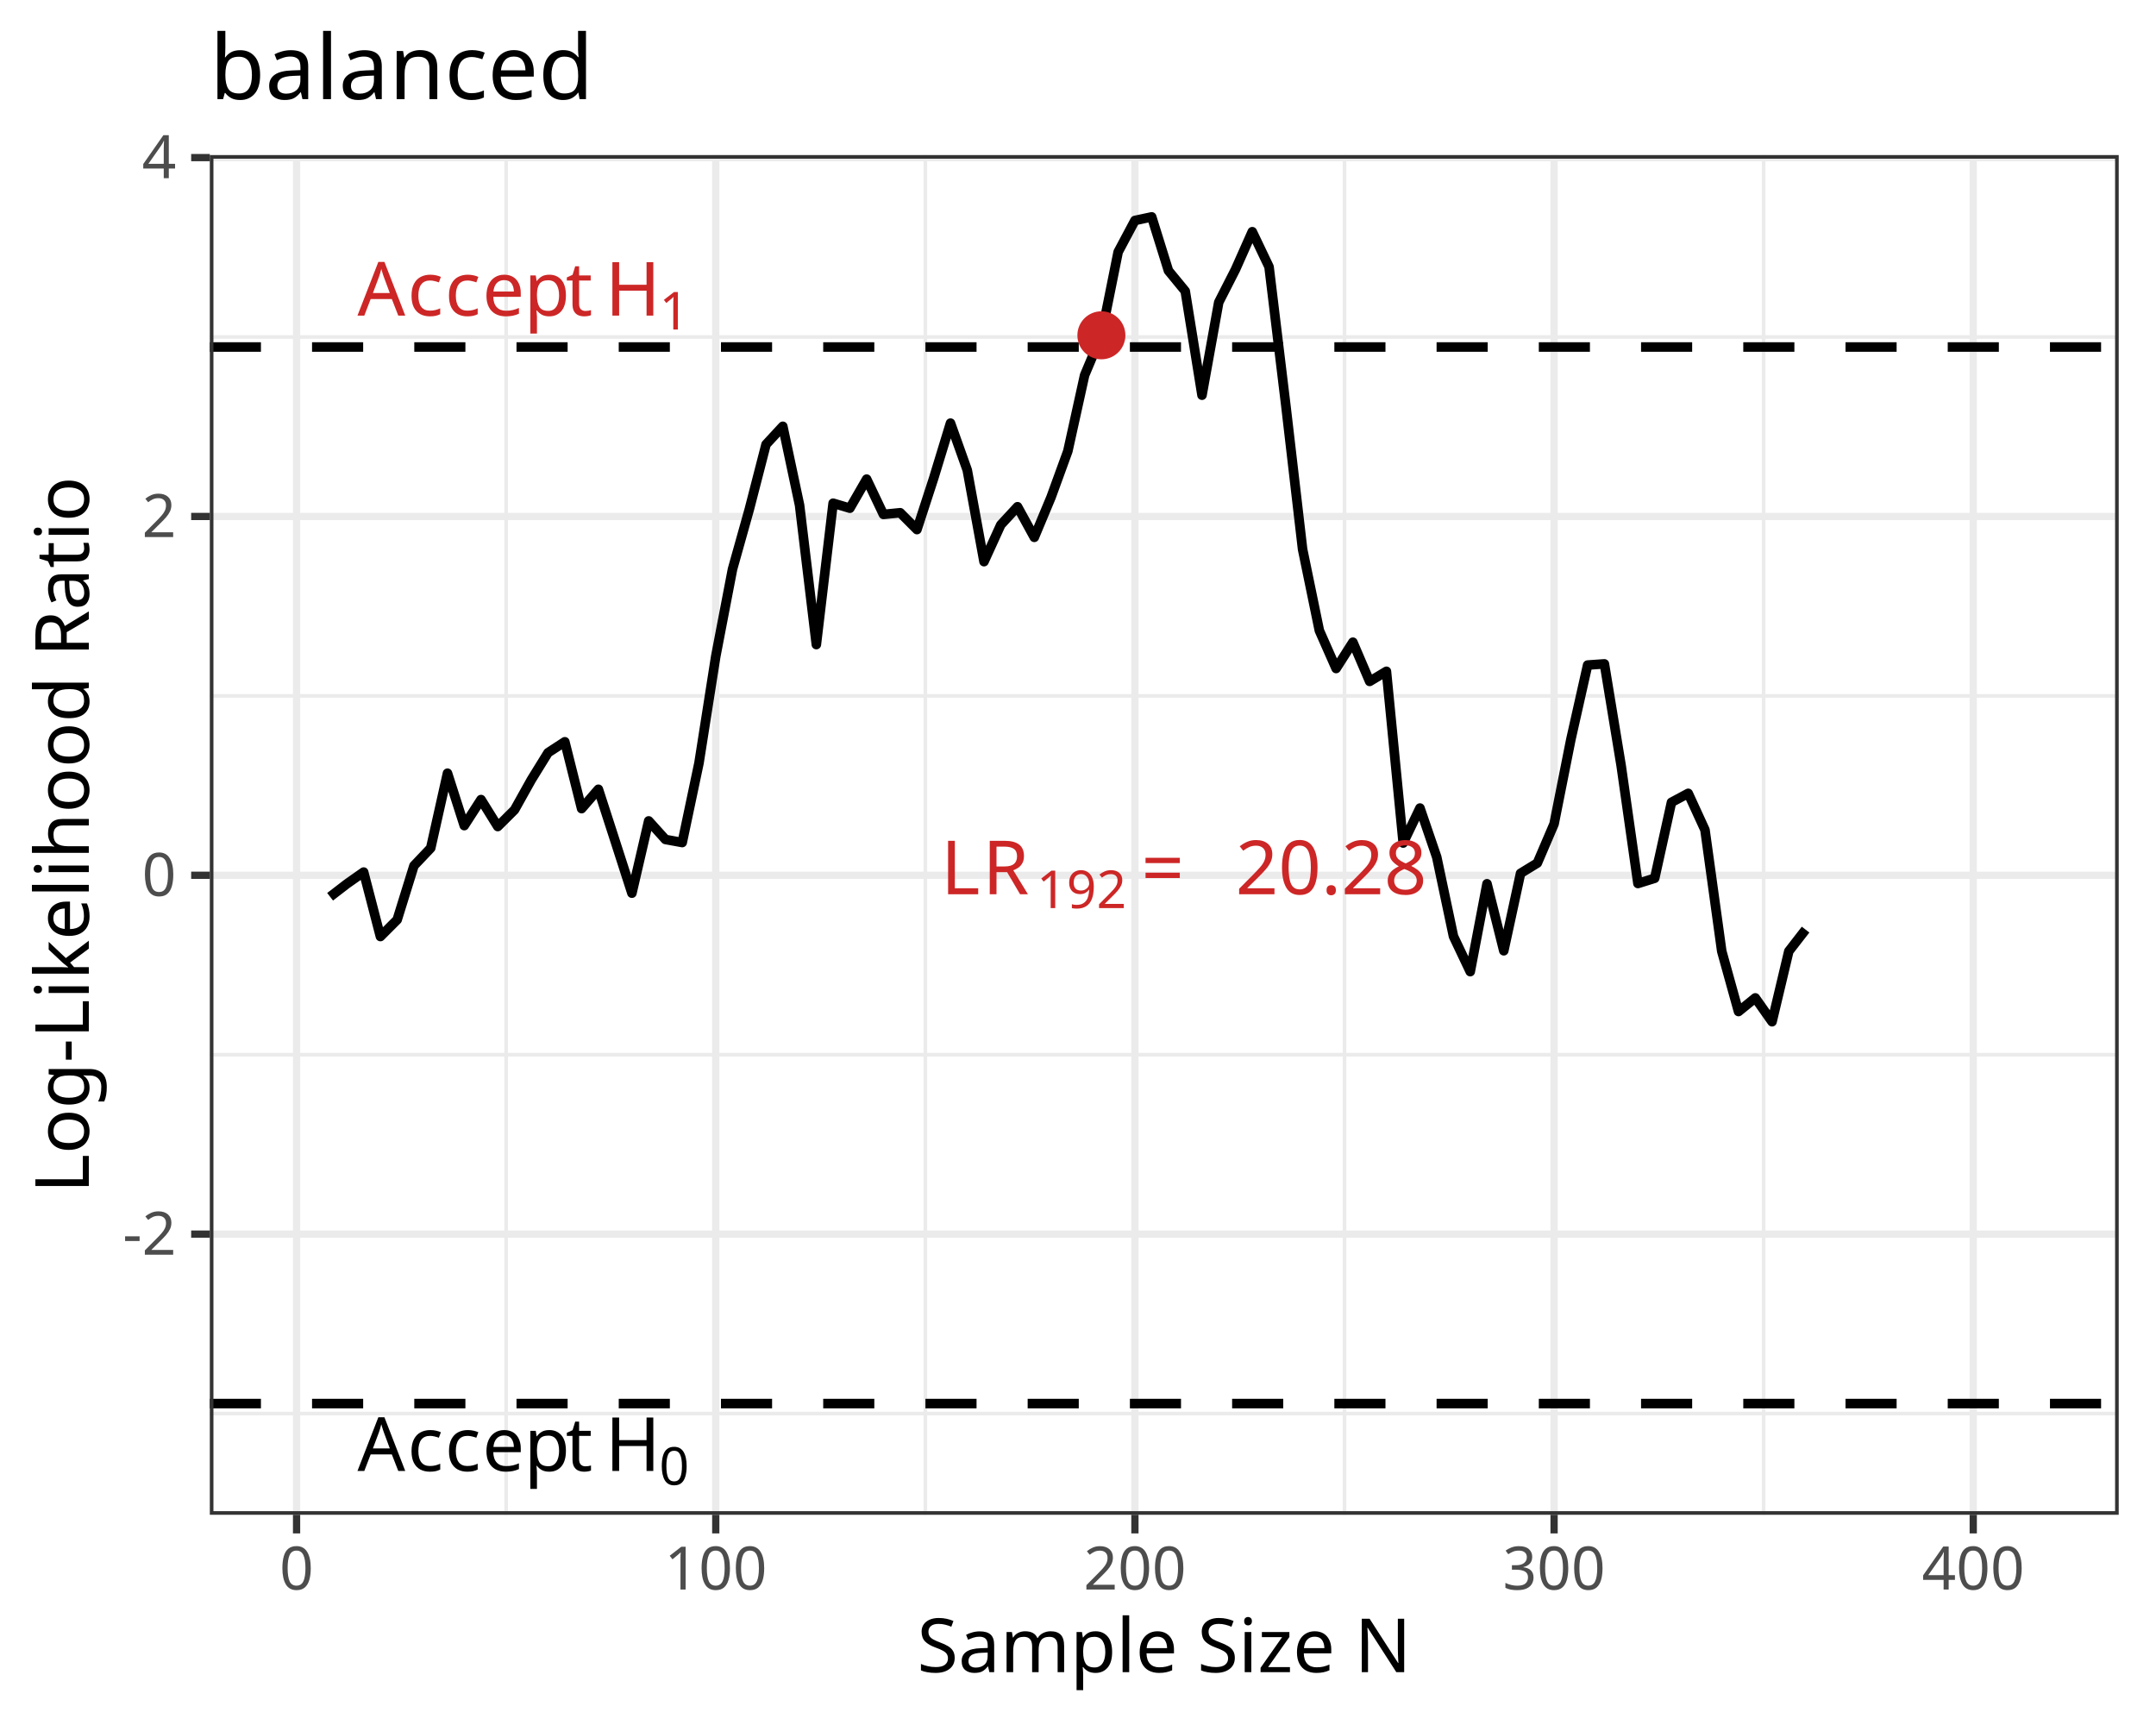
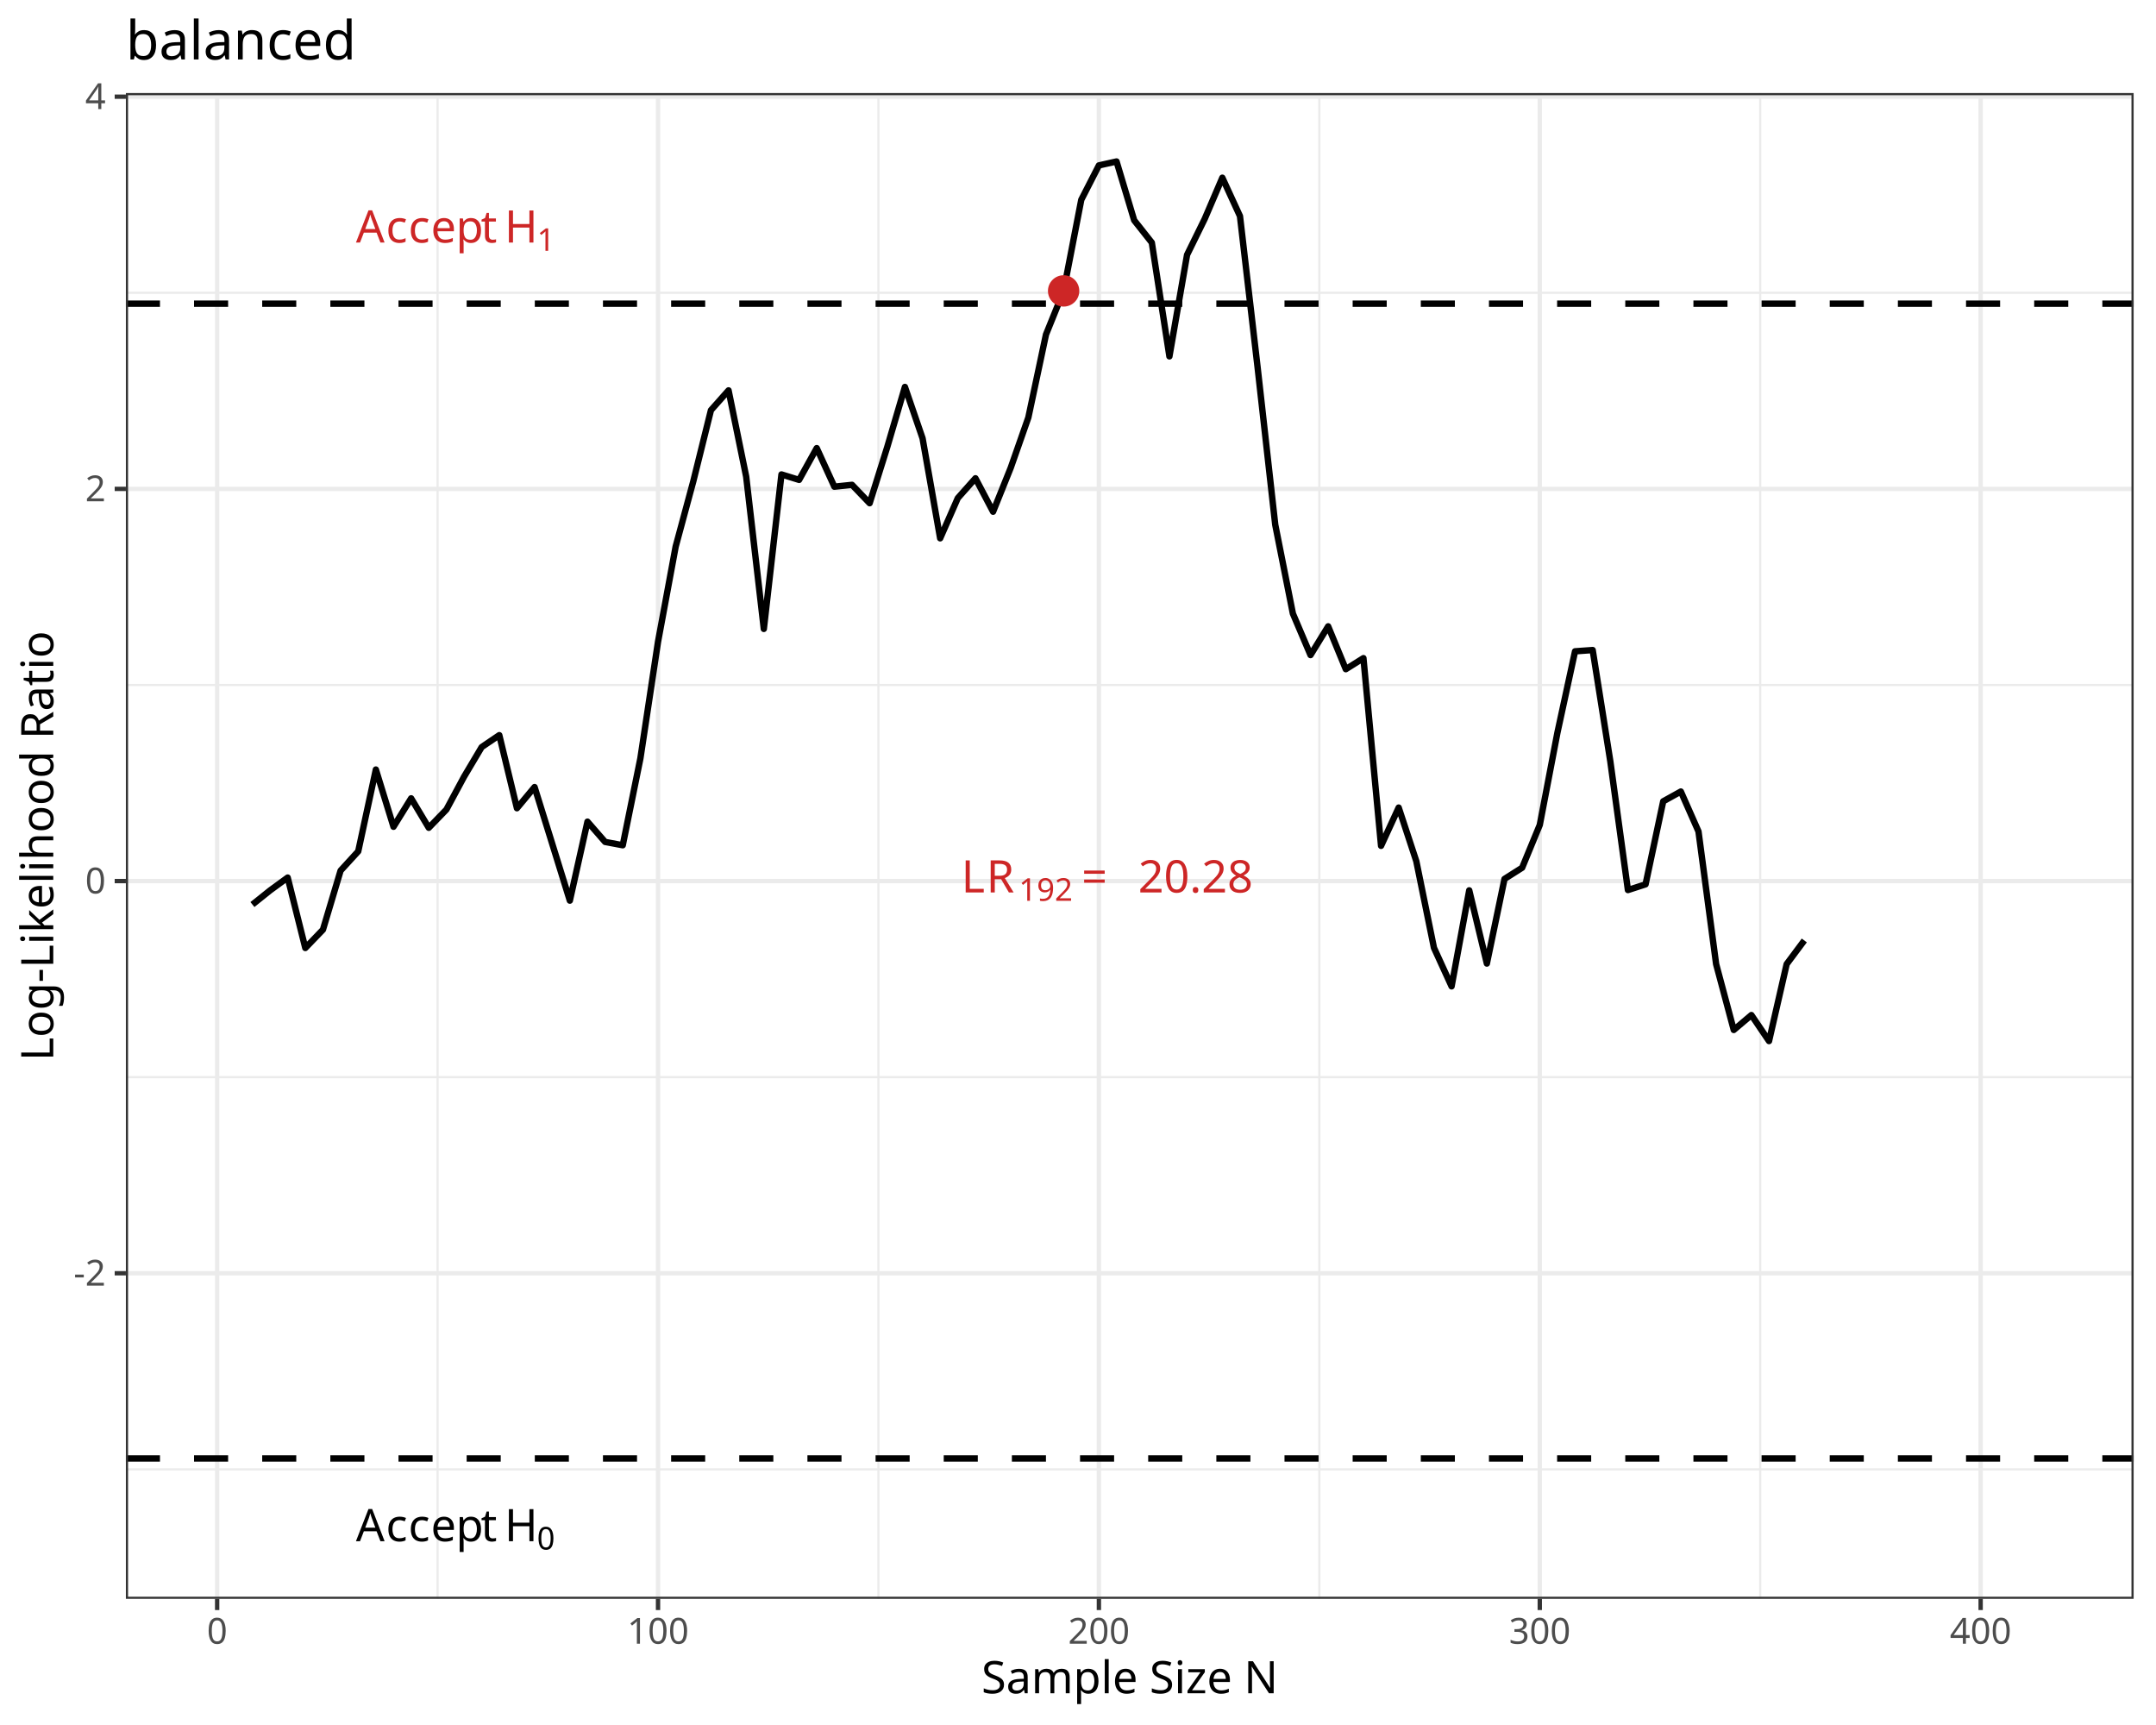
<svg xmlns="http://www.w3.org/2000/svg" class="svglite" data-engine-version="2.0" width="720.00pt" height="576.00pt" viewBox="0 0 720.00 576.00">
  <defs>
    <style type="text/css">
    .svglite line, .svglite polyline, .svglite polygon, .svglite path, .svglite rect, .svglite circle {
      fill: none;
      stroke: #000000;
      stroke-linecap: round;
      stroke-linejoin: round;
      stroke-miterlimit: 10.00;
    }
  </style>
  </defs>
  <rect width="100%" height="100%" style="stroke: none; fill: #FFFFFF;" />
  <defs>
    <clipPath id="cpMC4wMHw3MjAuMDB8MC4wMHw1NzYuMDA=">
      <rect x="0.00" y="0.00" width="720.00" height="576.00" />
    </clipPath>
  </defs>
  <g clip-path="url(#cpMC4wMHw3MjAuMDB8MC4wMHw1NzYuMDA=)">
-     <rect x="0.00" y="0.00" width="720.00" height="576.00" style="stroke-width: 2.42; stroke: #FFFFFF; fill: #FFFFFF;" />
+     <rect x="-0" y="0.00" width="720.00" height="576.00" style="stroke-width: 1.45; stroke: #FFFFFF; fill: #FFFFFF;" />
  </g>
  <defs>
-     <clipPath id="cpNzAuMDd8NzA3LjU1fDUxLjc4fDUwNS44MA==">
-       <rect x="70.07" y="51.78" width="637.48" height="454.02" />
+     <clipPath id="cpNDIuMDR8NzEyLjUzfDMxLjA3fDUzMy44OA==">
+       <rect x="42.04" y="31.07" width="670.49" height="502.81" />
    </clipPath>
  </defs>
-   <g clip-path="url(#cpNzAuMDd8NzA3LjU1fDUxLjc4fDUwNS44MA==)">
-     <rect x="70.07" y="51.78" width="637.48" height="454.02" style="stroke-width: 2.42; stroke: none; fill: #FFFFFF;" />
-     <polyline points="70.07,472.00 707.55,472.00 " style="stroke-width: 1.21; stroke: #EBEBEB; stroke-linecap: butt;" />
-     <polyline points="70.07,352.18 707.55,352.18 " style="stroke-width: 1.21; stroke: #EBEBEB; stroke-linecap: butt;" />
-     <polyline points="70.07,232.36 707.55,232.36 " style="stroke-width: 1.21; stroke: #EBEBEB; stroke-linecap: butt;" />
-     <polyline points="70.07,112.54 707.55,112.54 " style="stroke-width: 1.21; stroke: #EBEBEB; stroke-linecap: butt;" />
-     <polyline points="169.03,505.80 169.03,51.78 " style="stroke-width: 1.21; stroke: #EBEBEB; stroke-linecap: butt;" />
-     <polyline points="309.02,505.80 309.02,51.78 " style="stroke-width: 1.21; stroke: #EBEBEB; stroke-linecap: butt;" />
-     <polyline points="449.00,505.80 449.00,51.78 " style="stroke-width: 1.21; stroke: #EBEBEB; stroke-linecap: butt;" />
-     <polyline points="588.98,505.80 588.98,51.78 " style="stroke-width: 1.21; stroke: #EBEBEB; stroke-linecap: butt;" />
-     <polyline points="70.07,412.09 707.55,412.09 " style="stroke-width: 2.42; stroke: #EBEBEB; stroke-linecap: butt;" />
-     <polyline points="70.07,292.27 707.55,292.27 " style="stroke-width: 2.42; stroke: #EBEBEB; stroke-linecap: butt;" />
-     <polyline points="70.07,172.45 707.55,172.45 " style="stroke-width: 2.42; stroke: #EBEBEB; stroke-linecap: butt;" />
-     <polyline points="70.07,52.63 707.55,52.63 " style="stroke-width: 2.42; stroke: #EBEBEB; stroke-linecap: butt;" />
-     <polyline points="99.04,505.80 99.04,51.78 " style="stroke-width: 2.42; stroke: #EBEBEB; stroke-linecap: butt;" />
-     <polyline points="239.03,505.80 239.03,51.78 " style="stroke-width: 2.42; stroke: #EBEBEB; stroke-linecap: butt;" />
-     <polyline points="379.01,505.80 379.01,51.78 " style="stroke-width: 2.42; stroke: #EBEBEB; stroke-linecap: butt;" />
-     <polyline points="518.99,505.80 518.99,51.78 " style="stroke-width: 2.42; stroke: #EBEBEB; stroke-linecap: butt;" />
-     <polyline points="658.97,505.80 658.97,51.78 " style="stroke-width: 2.42; stroke: #EBEBEB; stroke-linecap: butt;" />
-     <polyline points="110.24,299.44 115.84,295.13 121.44,291.20 127.04,312.72 132.64,307.11 138.24,289.08 143.84,283.18 149.44,258.19 155.04,275.68 160.64,266.99 166.23,275.99 171.83,270.42 177.43,260.39 183.03,251.33 188.63,247.69 194.23,270.01 199.83,263.55 205.43,280.86 211.03,298.24 216.63,274.11 222.23,280.31 227.83,281.33 233.43,254.78 239.03,219.15 244.62,190.07 250.22,170.11 255.82,148.40 261.42,142.35 267.02,168.71 272.62,215.23 278.22,168.03 283.82,169.70 289.42,159.99 295.02,171.77 300.62,171.21 306.22,176.83 311.82,159.63 317.42,141.29 323.02,156.99 328.61,187.54 334.21,175.26 339.81,169.20 345.41,179.42 351.01,166.01 356.61,150.63 362.21,125.28 367.81,111.96 373.41,84.13 379.01,73.62 384.61,72.42 390.21,90.39 395.81,97.20 401.41,131.96 407.00,100.94 412.60,89.96 418.20,77.37 423.80,89.10 429.40,135.33 435.00,183.40 440.60,210.55 446.20,223.22 451.80,214.44 457.40,227.53 463.00,224.16 468.60,281.50 474.20,269.82 479.80,286.20 485.39,312.65 490.99,324.44 496.59,295.10 502.19,317.47 507.79,291.62 513.39,288.19 518.99,275.12 524.59,246.94 530.19,222.07 535.79,221.68 541.39,255.69 546.99,295.01 552.59,293.26 558.19,267.91 563.78,264.91 569.38,277.11 574.98,317.62 580.58,337.76 586.18,333.21 591.78,341.16 597.38,317.63 602.98,310.41 " style="stroke-width: 3.20; stroke-linecap: butt;" />
-     <line x1="70.07" y1="115.87" x2="707.55" y2="115.87" style="stroke-width: 3.20; stroke-dasharray: 17.07,17.07; stroke-linecap: butt;" />
-     <line x1="70.07" y1="468.67" x2="707.55" y2="468.67" style="stroke-width: 3.20; stroke-dasharray: 17.07,17.07; stroke-linecap: butt;" />
-     <circle cx="367.81" cy="111.96" r="7.21" style="stroke-width: 1.61; stroke: #CD2626; fill: #CD2626;" />
-     <text x="314.20" y="298.60" style="font-size: 25.00px; fill: #CD2626; font-family: sans;" textLength="13.90px" lengthAdjust="spacingAndGlyphs">L</text>
-     <text x="328.11" y="298.60" style="font-size: 25.00px; fill: #CD2626; font-family: sans;" textLength="18.06px" lengthAdjust="spacingAndGlyphs">R</text>
-     <text x="346.17" y="303.23" style="font-size: 17.50px; fill: #CD2626; font-family: sans;" textLength="29.20px" lengthAdjust="spacingAndGlyphs">192</text>
-     <text x="381.15" y="298.60" style="font-size: 25.00px; fill: #CD2626; font-family: sans;" textLength="19.41px" lengthAdjust="spacingAndGlyphs">=</text>
-     <text x="406.35" y="298.60" style="font-size: 25.00px; fill: #CD2626; font-family: sans;" textLength="6.25px" lengthAdjust="spacingAndGlyphs"> </text>
-     <text x="412.61" y="298.60" style="font-size: 25.00px; fill: #CD2626; font-family: sans;" textLength="62.56px" lengthAdjust="spacingAndGlyphs">20.28</text>
-     <text x="119.38" y="105.38" style="font-size: 25.00px; fill: #CD2626; font-family: sans;" textLength="16.68px" lengthAdjust="spacingAndGlyphs">A</text>
-     <text x="136.06" y="105.38" style="font-size: 25.00px; fill: #CD2626; font-family: sans;" textLength="12.51px" lengthAdjust="spacingAndGlyphs">c</text>
-     <text x="148.57" y="105.38" style="font-size: 25.00px; fill: #CD2626; font-family: sans;" textLength="12.51px" lengthAdjust="spacingAndGlyphs">c</text>
-     <text x="161.08" y="105.38" style="font-size: 25.00px; fill: #CD2626; font-family: sans;" textLength="13.90px" lengthAdjust="spacingAndGlyphs">e</text>
-     <text x="174.99" y="105.38" style="font-size: 25.00px; fill: #CD2626; font-family: sans;" textLength="13.90px" lengthAdjust="spacingAndGlyphs">p</text>
-     <text x="188.89" y="105.38" style="font-size: 25.00px; fill: #CD2626; font-family: sans;" textLength="6.94px" lengthAdjust="spacingAndGlyphs">t</text>
-     <text x="195.84" y="105.38" style="font-size: 25.00px; fill: #CD2626; font-family: sans;" textLength="6.25px" lengthAdjust="spacingAndGlyphs"> </text>
-     <text x="202.09" y="105.38" style="font-size: 25.00px; fill: #CD2626; font-family: sans;" textLength="18.06px" lengthAdjust="spacingAndGlyphs">H</text>
-     <text x="220.15" y="110.01" style="font-size: 17.50px; fill: #CD2626; font-family: sans;" textLength="9.73px" lengthAdjust="spacingAndGlyphs">1</text>
-     <text x="119.38" y="491.17" style="font-size: 25.00px; font-family: sans;" textLength="16.68px" lengthAdjust="spacingAndGlyphs">A</text>
-     <text x="136.06" y="491.17" style="font-size: 25.00px; font-family: sans;" textLength="12.51px" lengthAdjust="spacingAndGlyphs">c</text>
-     <text x="148.57" y="491.17" style="font-size: 25.00px; font-family: sans;" textLength="12.51px" lengthAdjust="spacingAndGlyphs">c</text>
-     <text x="161.08" y="491.17" style="font-size: 25.00px; font-family: sans;" textLength="13.90px" lengthAdjust="spacingAndGlyphs">e</text>
-     <text x="174.99" y="491.17" style="font-size: 25.00px; font-family: sans;" textLength="13.90px" lengthAdjust="spacingAndGlyphs">p</text>
-     <text x="188.89" y="491.17" style="font-size: 25.00px; font-family: sans;" textLength="6.94px" lengthAdjust="spacingAndGlyphs">t</text>
-     <text x="195.84" y="491.17" style="font-size: 25.00px; font-family: sans;" textLength="6.25px" lengthAdjust="spacingAndGlyphs"> </text>
-     <text x="202.09" y="491.17" style="font-size: 25.00px; font-family: sans;" textLength="18.06px" lengthAdjust="spacingAndGlyphs">H</text>
-     <text x="220.15" y="495.80" style="font-size: 17.50px; font-family: sans;" textLength="9.73px" lengthAdjust="spacingAndGlyphs">0</text>
-     <rect x="70.07" y="51.78" width="637.48" height="454.02" style="stroke-width: 2.42; stroke: #333333;" />
+   <g clip-path="url(#cpNDIuMDR8NzEyLjUzfDMxLjA3fDUzMy44OA==)">
+     <rect x="42.04" y="31.07" width="670.49" height="502.81" style="stroke-width: 1.45; stroke: none; fill: #FFFFFF;" />
+     <polyline points="42.04,490.64 712.53,490.64 " style="stroke-width: 0.73; stroke: #EBEBEB; stroke-linecap: butt;" />
+     <polyline points="42.04,359.68 712.53,359.68 " style="stroke-width: 0.73; stroke: #EBEBEB; stroke-linecap: butt;" />
+     <polyline points="42.04,228.73 712.53,228.73 " style="stroke-width: 0.73; stroke: #EBEBEB; stroke-linecap: butt;" />
+     <polyline points="42.04,97.77 712.53,97.77 " style="stroke-width: 0.73; stroke: #EBEBEB; stroke-linecap: butt;" />
+     <polyline points="146.13,533.88 146.13,31.07 " style="stroke-width: 0.73; stroke: #EBEBEB; stroke-linecap: butt;" />
+     <polyline points="293.36,533.88 293.36,31.07 " style="stroke-width: 0.73; stroke: #EBEBEB; stroke-linecap: butt;" />
+     <polyline points="440.59,533.88 440.59,31.07 " style="stroke-width: 0.73; stroke: #EBEBEB; stroke-linecap: butt;" />
+     <polyline points="587.82,533.88 587.82,31.07 " style="stroke-width: 0.73; stroke: #EBEBEB; stroke-linecap: butt;" />
+     <polyline points="42.04,425.16 712.53,425.16 " style="stroke-width: 1.45; stroke: #EBEBEB; stroke-linecap: butt;" />
+     <polyline points="42.04,294.20 712.53,294.20 " style="stroke-width: 1.45; stroke: #EBEBEB; stroke-linecap: butt;" />
+     <polyline points="42.04,163.25 712.53,163.25 " style="stroke-width: 1.45; stroke: #EBEBEB; stroke-linecap: butt;" />
+     <polyline points="42.04,32.29 712.53,32.29 " style="stroke-width: 1.45; stroke: #EBEBEB; stroke-linecap: butt;" />
+     <polyline points="72.52,533.88 72.52,31.07 " style="stroke-width: 1.45; stroke: #EBEBEB; stroke-linecap: butt;" />
+     <polyline points="219.75,533.88 219.75,31.07 " style="stroke-width: 1.45; stroke: #EBEBEB; stroke-linecap: butt;" />
+     <polyline points="366.98,533.88 366.98,31.07 " style="stroke-width: 1.45; stroke: #EBEBEB; stroke-linecap: butt;" />
+     <polyline points="514.21,533.88 514.21,31.07 " style="stroke-width: 1.45; stroke: #EBEBEB; stroke-linecap: butt;" />
+     <polyline points="661.44,533.88 661.44,31.07 " style="stroke-width: 1.45; stroke: #EBEBEB; stroke-linecap: butt;" />
+     <polyline points="84.30,302.04 90.18,297.33 96.07,293.03 101.96,316.55 107.85,310.43 113.74,290.71 119.63,284.27 125.52,256.96 131.41,276.07 137.30,266.57 143.19,276.41 149.08,270.32 154.97,259.36 160.86,249.46 166.74,245.48 172.63,269.88 178.52,262.81 184.41,281.73 190.30,300.73 196.19,274.36 202.08,281.13 207.97,282.24 213.86,253.23 219.75,214.29 225.64,182.51 231.53,160.70 237.42,136.97 243.30,130.35 249.19,159.16 255.08,210.00 260.97,158.42 266.86,160.24 272.75,149.63 278.64,162.51 284.53,161.89 290.42,168.03 296.31,149.24 302.20,129.20 308.09,146.36 313.97,179.75 319.86,166.32 325.75,159.70 331.64,170.87 337.53,156.21 343.42,139.41 349.31,111.69 355.20,97.14 361.09,66.72 366.98,55.23 372.87,53.92 378.76,73.56 384.65,81.01 390.53,119.00 396.42,85.09 402.31,73.10 408.20,59.34 414.09,72.16 419.98,122.69 425.87,175.22 431.76,204.89 437.65,218.74 443.54,209.14 449.43,223.45 455.32,219.76 461.21,282.44 467.09,269.66 472.98,287.57 478.87,316.48 484.76,329.36 490.65,297.30 496.54,321.74 502.43,293.49 508.32,289.75 514.21,275.46 520.10,244.66 525.99,217.48 531.88,217.06 537.77,254.23 543.65,297.20 549.54,295.29 555.43,267.57 561.32,264.30 567.21,277.63 573.10,321.91 578.99,343.92 584.88,338.94 590.77,347.63 596.66,321.92 602.55,314.03 " style="stroke-width: 2.13; stroke-linecap: butt;" />
+     <line x1="42.04" y1="101.41" x2="712.53" y2="101.41" style="stroke-width: 2.13; stroke-dasharray: 11.38,11.38; stroke-linecap: butt;" />
+     <line x1="42.04" y1="487.00" x2="712.53" y2="487.00" style="stroke-width: 2.13; stroke-dasharray: 11.38,11.38; stroke-linecap: butt;" />
+     <circle cx="355.20" cy="97.14" r="4.75" style="stroke-width: 0.97; stroke: #CD2626; fill: #CD2626;" />
+     <text x="321.04" y="298.00" style="font-size: 15.00px; fill: #CD2626; font-family: sans;" textLength="8.34px" lengthAdjust="spacingAndGlyphs">L</text>
+     <text x="329.39" y="298.00" style="font-size: 15.00px; fill: #CD2626; font-family: sans;" textLength="10.84px" lengthAdjust="spacingAndGlyphs">R</text>
+     <text x="340.22" y="300.78" style="font-size: 10.50px; fill: #CD2626; font-family: sans;" textLength="17.52px" lengthAdjust="spacingAndGlyphs">192</text>
+     <text x="361.21" y="298.00" style="font-size: 15.00px; fill: #CD2626; font-family: sans;" textLength="11.65px" lengthAdjust="spacingAndGlyphs">=</text>
+     <text x="376.33" y="298.00" style="font-size: 15.00px; fill: #CD2626; font-family: sans;" textLength="3.75px" lengthAdjust="spacingAndGlyphs"> </text>
+     <text x="380.09" y="298.00" style="font-size: 15.00px; fill: #CD2626; font-family: sans;" textLength="37.54px" lengthAdjust="spacingAndGlyphs">20.28</text>
+     <text x="118.87" y="80.99" style="font-size: 15.00px; fill: #CD2626; font-family: sans;" textLength="10.01px" lengthAdjust="spacingAndGlyphs">A</text>
+     <text x="128.88" y="80.99" style="font-size: 15.00px; fill: #CD2626; font-family: sans;" textLength="7.51px" lengthAdjust="spacingAndGlyphs">c</text>
+     <text x="136.38" y="80.99" style="font-size: 15.00px; fill: #CD2626; font-family: sans;" textLength="7.51px" lengthAdjust="spacingAndGlyphs">c</text>
+     <text x="143.89" y="80.99" style="font-size: 15.00px; fill: #CD2626; font-family: sans;" textLength="8.34px" lengthAdjust="spacingAndGlyphs">e</text>
+     <text x="152.23" y="80.99" style="font-size: 15.00px; fill: #CD2626; font-family: sans;" textLength="8.34px" lengthAdjust="spacingAndGlyphs">p</text>
+     <text x="160.58" y="80.99" style="font-size: 15.00px; fill: #CD2626; font-family: sans;" textLength="4.17px" lengthAdjust="spacingAndGlyphs">t</text>
+     <text x="164.74" y="80.99" style="font-size: 15.00px; fill: #CD2626; font-family: sans;" textLength="3.75px" lengthAdjust="spacingAndGlyphs"> </text>
+     <text x="168.50" y="80.99" style="font-size: 15.00px; fill: #CD2626; font-family: sans;" textLength="10.84px" lengthAdjust="spacingAndGlyphs">H</text>
+     <text x="179.33" y="83.76" style="font-size: 10.50px; fill: #CD2626; font-family: sans;" textLength="5.84px" lengthAdjust="spacingAndGlyphs">1</text>
+     <text x="118.87" y="514.63" style="font-size: 15.00px; font-family: sans;" textLength="10.01px" lengthAdjust="spacingAndGlyphs">A</text>
+     <text x="128.88" y="514.63" style="font-size: 15.00px; font-family: sans;" textLength="7.51px" lengthAdjust="spacingAndGlyphs">c</text>
+     <text x="136.38" y="514.63" style="font-size: 15.00px; font-family: sans;" textLength="7.51px" lengthAdjust="spacingAndGlyphs">c</text>
+     <text x="143.89" y="514.63" style="font-size: 15.00px; font-family: sans;" textLength="8.34px" lengthAdjust="spacingAndGlyphs">e</text>
+     <text x="152.23" y="514.63" style="font-size: 15.00px; font-family: sans;" textLength="8.34px" lengthAdjust="spacingAndGlyphs">p</text>
+     <text x="160.58" y="514.63" style="font-size: 15.00px; font-family: sans;" textLength="4.17px" lengthAdjust="spacingAndGlyphs">t</text>
+     <text x="164.74" y="514.63" style="font-size: 15.00px; font-family: sans;" textLength="3.75px" lengthAdjust="spacingAndGlyphs"> </text>
+     <text x="168.50" y="514.63" style="font-size: 15.00px; font-family: sans;" textLength="10.84px" lengthAdjust="spacingAndGlyphs">H</text>
+     <text x="179.33" y="517.41" style="font-size: 10.50px; font-family: sans;" textLength="5.84px" lengthAdjust="spacingAndGlyphs">0</text>
+     <rect x="42.04" y="31.07" width="670.49" height="502.81" style="stroke-width: 1.45; stroke: #333333;" />
  </g>
  <g clip-path="url(#cpMC4wMHw3MjAuMDB8MC4wMHw1NzYuMDA=)">
-     <text x="58.86" y="418.97" text-anchor="end" style="font-size: 20.00px; fill: #4D4D4D; font-family: sans;" textLength="17.78px" lengthAdjust="spacingAndGlyphs">-2</text>
-     <text x="58.86" y="299.15" text-anchor="end" style="font-size: 20.00px; fill: #4D4D4D; font-family: sans;" textLength="11.12px" lengthAdjust="spacingAndGlyphs">0</text>
-     <text x="58.86" y="179.33" text-anchor="end" style="font-size: 20.00px; fill: #4D4D4D; font-family: sans;" textLength="11.12px" lengthAdjust="spacingAndGlyphs">2</text>
-     <text x="58.86" y="59.51" text-anchor="end" style="font-size: 20.00px; fill: #4D4D4D; font-family: sans;" textLength="11.12px" lengthAdjust="spacingAndGlyphs">4</text>
-     <polyline points="63.84,412.09 70.07,412.09 " style="stroke-width: 2.42; stroke: #333333; stroke-linecap: butt;" />
-     <polyline points="63.84,292.27 70.07,292.27 " style="stroke-width: 2.42; stroke: #333333; stroke-linecap: butt;" />
-     <polyline points="63.84,172.45 70.07,172.45 " style="stroke-width: 2.42; stroke: #333333; stroke-linecap: butt;" />
-     <polyline points="63.84,52.63 70.07,52.63 " style="stroke-width: 2.42; stroke: #333333; stroke-linecap: butt;" />
-     <polyline points="99.04,512.03 99.04,505.80 " style="stroke-width: 2.42; stroke: #333333; stroke-linecap: butt;" />
-     <polyline points="239.03,512.03 239.03,505.80 " style="stroke-width: 2.42; stroke: #333333; stroke-linecap: butt;" />
-     <polyline points="379.01,512.03 379.01,505.80 " style="stroke-width: 2.42; stroke: #333333; stroke-linecap: butt;" />
-     <polyline points="518.99,512.03 518.99,505.80 " style="stroke-width: 2.42; stroke: #333333; stroke-linecap: butt;" />
-     <polyline points="658.97,512.03 658.97,505.80 " style="stroke-width: 2.42; stroke: #333333; stroke-linecap: butt;" />
-     <text x="99.04" y="530.77" text-anchor="middle" style="font-size: 20.00px; fill: #4D4D4D; font-family: sans;" textLength="11.12px" lengthAdjust="spacingAndGlyphs">0</text>
-     <text x="239.03" y="530.77" text-anchor="middle" style="font-size: 20.00px; fill: #4D4D4D; font-family: sans;" textLength="33.37px" lengthAdjust="spacingAndGlyphs">100</text>
-     <text x="379.01" y="530.77" text-anchor="middle" style="font-size: 20.00px; fill: #4D4D4D; font-family: sans;" textLength="33.37px" lengthAdjust="spacingAndGlyphs">200</text>
-     <text x="518.99" y="530.77" text-anchor="middle" style="font-size: 20.00px; fill: #4D4D4D; font-family: sans;" textLength="33.37px" lengthAdjust="spacingAndGlyphs">300</text>
-     <text x="658.97" y="530.77" text-anchor="middle" style="font-size: 20.00px; fill: #4D4D4D; font-family: sans;" textLength="33.37px" lengthAdjust="spacingAndGlyphs">400</text>
-     <text x="388.81" y="558.36" text-anchor="middle" style="font-size: 25.00px; font-family: sans;" textLength="165.38px" lengthAdjust="spacingAndGlyphs">Sample Size N</text>
-     <text transform="translate(29.66,278.79) rotate(-90)" text-anchor="middle" style="font-size: 25.00px; font-family: sans;" textLength="227.94px" lengthAdjust="spacingAndGlyphs">Log-Likelihood Ratio</text>
-     <text x="70.07" y="33.10" style="font-size: 30.00px; font-family: sans;" textLength="121.79px" lengthAdjust="spacingAndGlyphs">balanced</text>
+     <text x="35.32" y="429.29" text-anchor="end" style="font-size: 12.00px; fill: #4D4D4D; font-family: sans;" textLength="10.67px" lengthAdjust="spacingAndGlyphs">-2</text>
+     <text x="35.32" y="298.33" text-anchor="end" style="font-size: 12.00px; fill: #4D4D4D; font-family: sans;" textLength="6.67px" lengthAdjust="spacingAndGlyphs">0</text>
+     <text x="35.32" y="167.38" text-anchor="end" style="font-size: 12.00px; fill: #4D4D4D; font-family: sans;" textLength="6.67px" lengthAdjust="spacingAndGlyphs">2</text>
+     <text x="35.32" y="36.42" text-anchor="end" style="font-size: 12.00px; fill: #4D4D4D; font-family: sans;" textLength="6.67px" lengthAdjust="spacingAndGlyphs">4</text>
+     <polyline points="38.30,425.16 42.04,425.16 " style="stroke-width: 1.45; stroke: #333333; stroke-linecap: butt;" />
+     <polyline points="38.30,294.20 42.04,294.20 " style="stroke-width: 1.45; stroke: #333333; stroke-linecap: butt;" />
+     <polyline points="38.30,163.25 42.04,163.25 " style="stroke-width: 1.45; stroke: #333333; stroke-linecap: butt;" />
+     <polyline points="38.30,32.29 42.04,32.29 " style="stroke-width: 1.45; stroke: #333333; stroke-linecap: butt;" />
+     <polyline points="72.52,537.62 72.52,533.88 " style="stroke-width: 1.45; stroke: #333333; stroke-linecap: butt;" />
+     <polyline points="219.75,537.62 219.75,533.88 " style="stroke-width: 1.45; stroke: #333333; stroke-linecap: butt;" />
+     <polyline points="366.98,537.62 366.98,533.88 " style="stroke-width: 1.45; stroke: #333333; stroke-linecap: butt;" />
+     <polyline points="514.21,537.62 514.21,533.88 " style="stroke-width: 1.45; stroke: #333333; stroke-linecap: butt;" />
+     <polyline points="661.44,537.62 661.44,533.88 " style="stroke-width: 1.45; stroke: #333333; stroke-linecap: butt;" />
+     <text x="72.52" y="548.86" text-anchor="middle" style="font-size: 12.00px; fill: #4D4D4D; font-family: sans;" textLength="6.67px" lengthAdjust="spacingAndGlyphs">0</text>
+     <text x="219.75" y="548.86" text-anchor="middle" style="font-size: 12.00px; fill: #4D4D4D; font-family: sans;" textLength="20.02px" lengthAdjust="spacingAndGlyphs">100</text>
+     <text x="366.98" y="548.86" text-anchor="middle" style="font-size: 12.00px; fill: #4D4D4D; font-family: sans;" textLength="20.02px" lengthAdjust="spacingAndGlyphs">200</text>
+     <text x="514.21" y="548.86" text-anchor="middle" style="font-size: 12.00px; fill: #4D4D4D; font-family: sans;" textLength="20.02px" lengthAdjust="spacingAndGlyphs">300</text>
+     <text x="661.44" y="548.86" text-anchor="middle" style="font-size: 12.00px; fill: #4D4D4D; font-family: sans;" textLength="20.02px" lengthAdjust="spacingAndGlyphs">400</text>
+     <text x="377.28" y="565.41" text-anchor="middle" style="font-size: 15.00px; font-family: sans;" textLength="99.23px" lengthAdjust="spacingAndGlyphs">Sample Size N</text>
+     <text transform="translate(17.79,282.47) rotate(-90)" text-anchor="middle" style="font-size: 15.00px; font-family: sans;" textLength="136.76px" lengthAdjust="spacingAndGlyphs">Log-Likelihood Ratio</text>
+     <text x="42.04" y="19.86" style="font-size: 18.00px; font-family: sans;" textLength="73.07px" lengthAdjust="spacingAndGlyphs">balanced</text>
  </g>
</svg>
